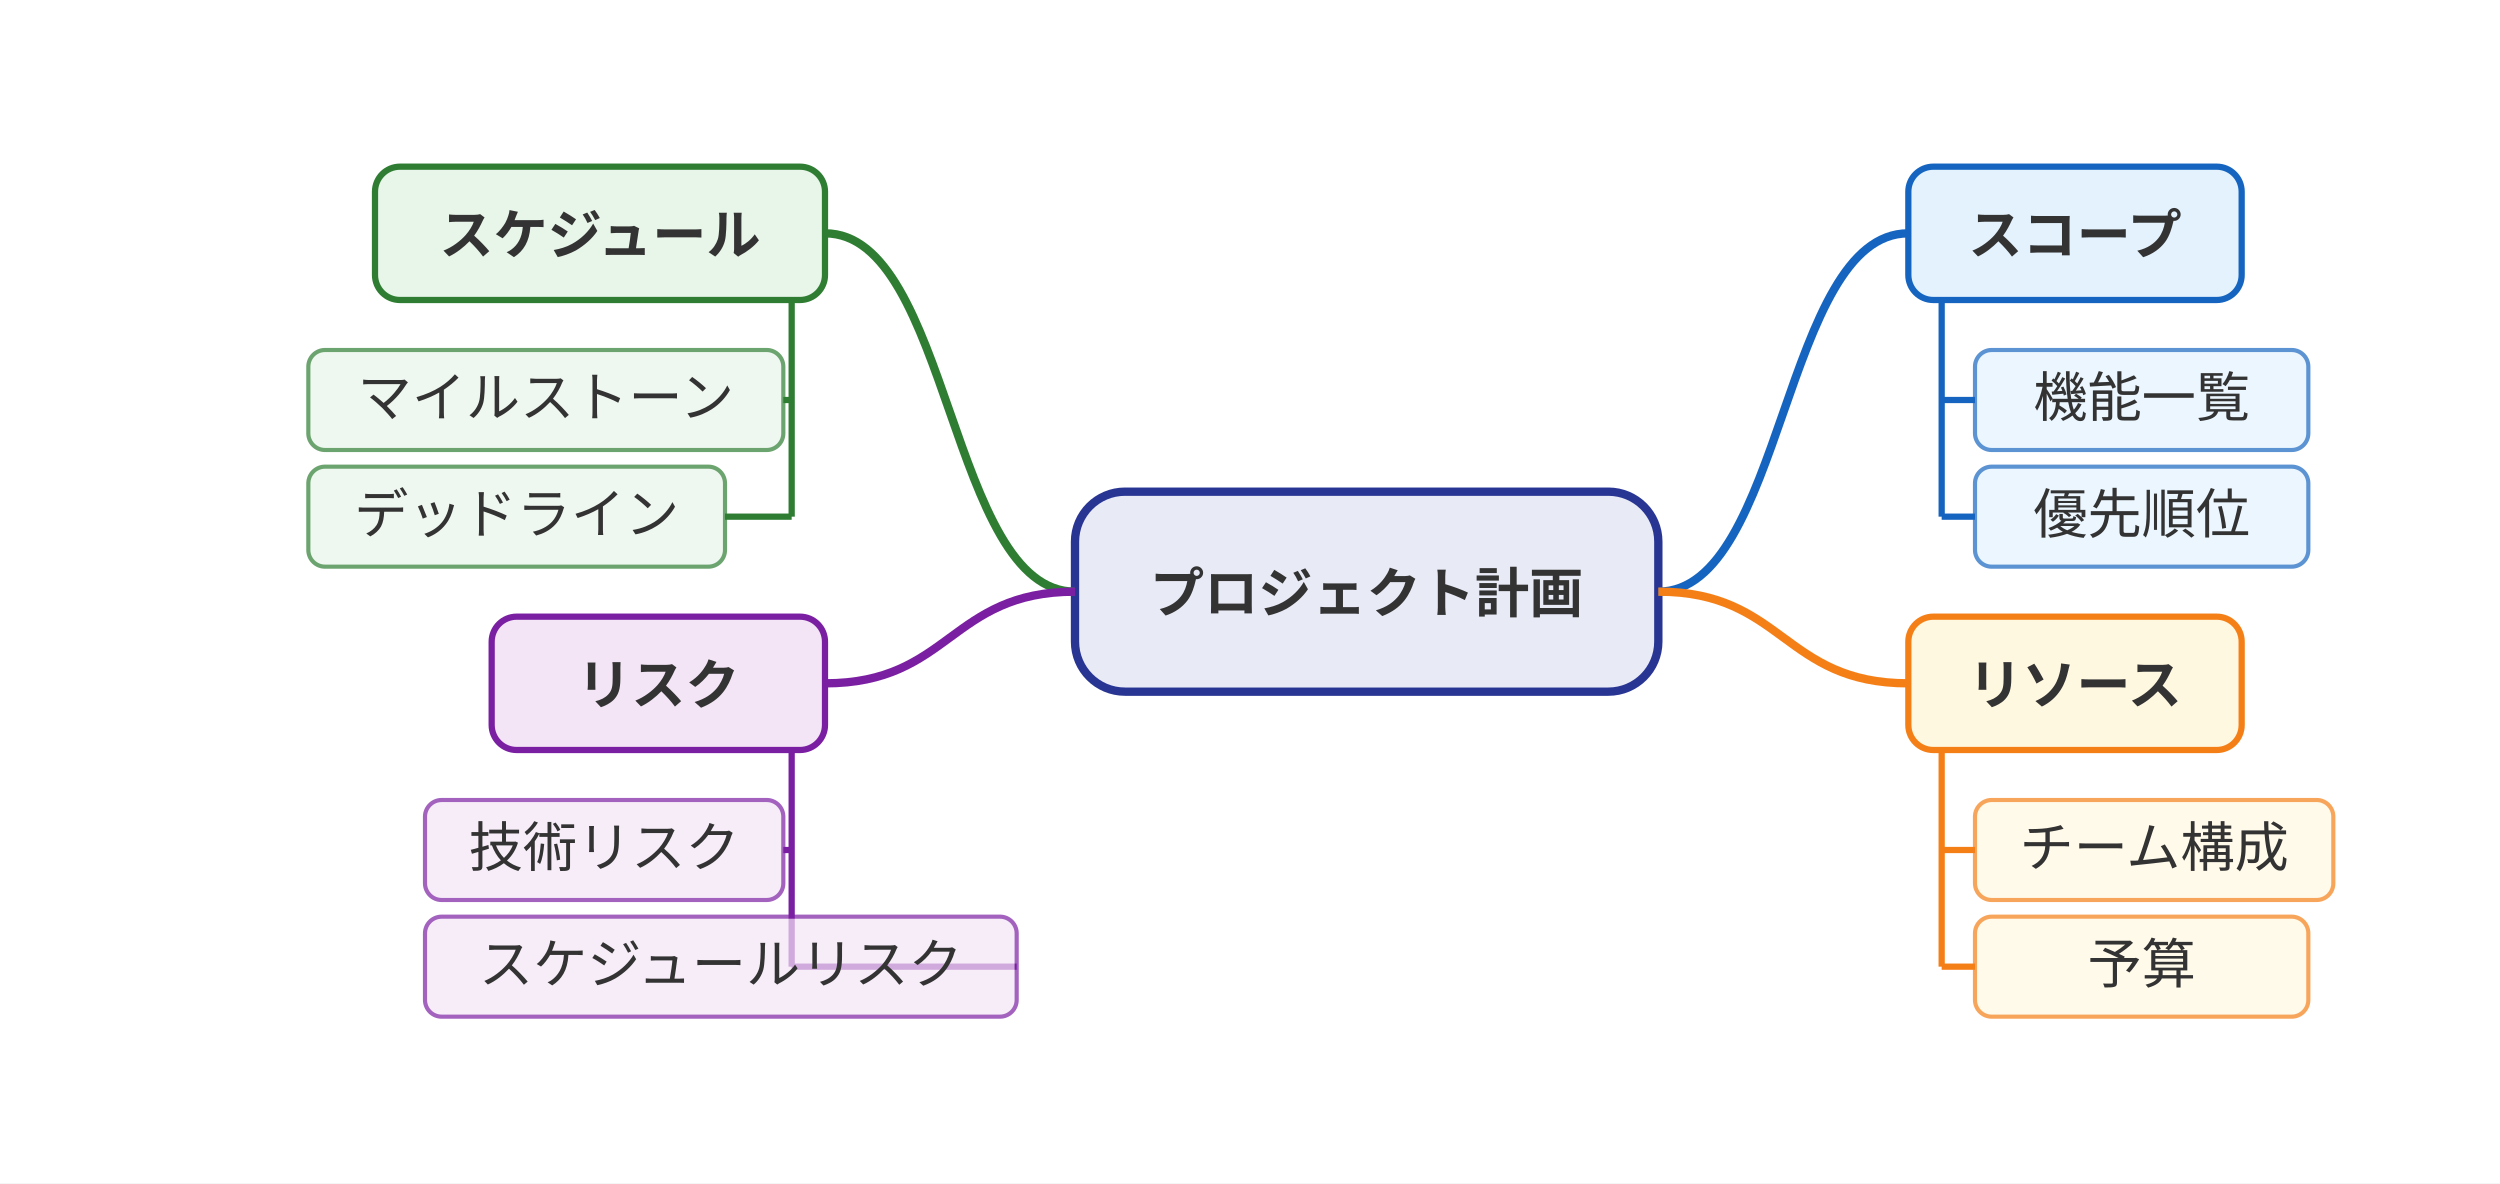
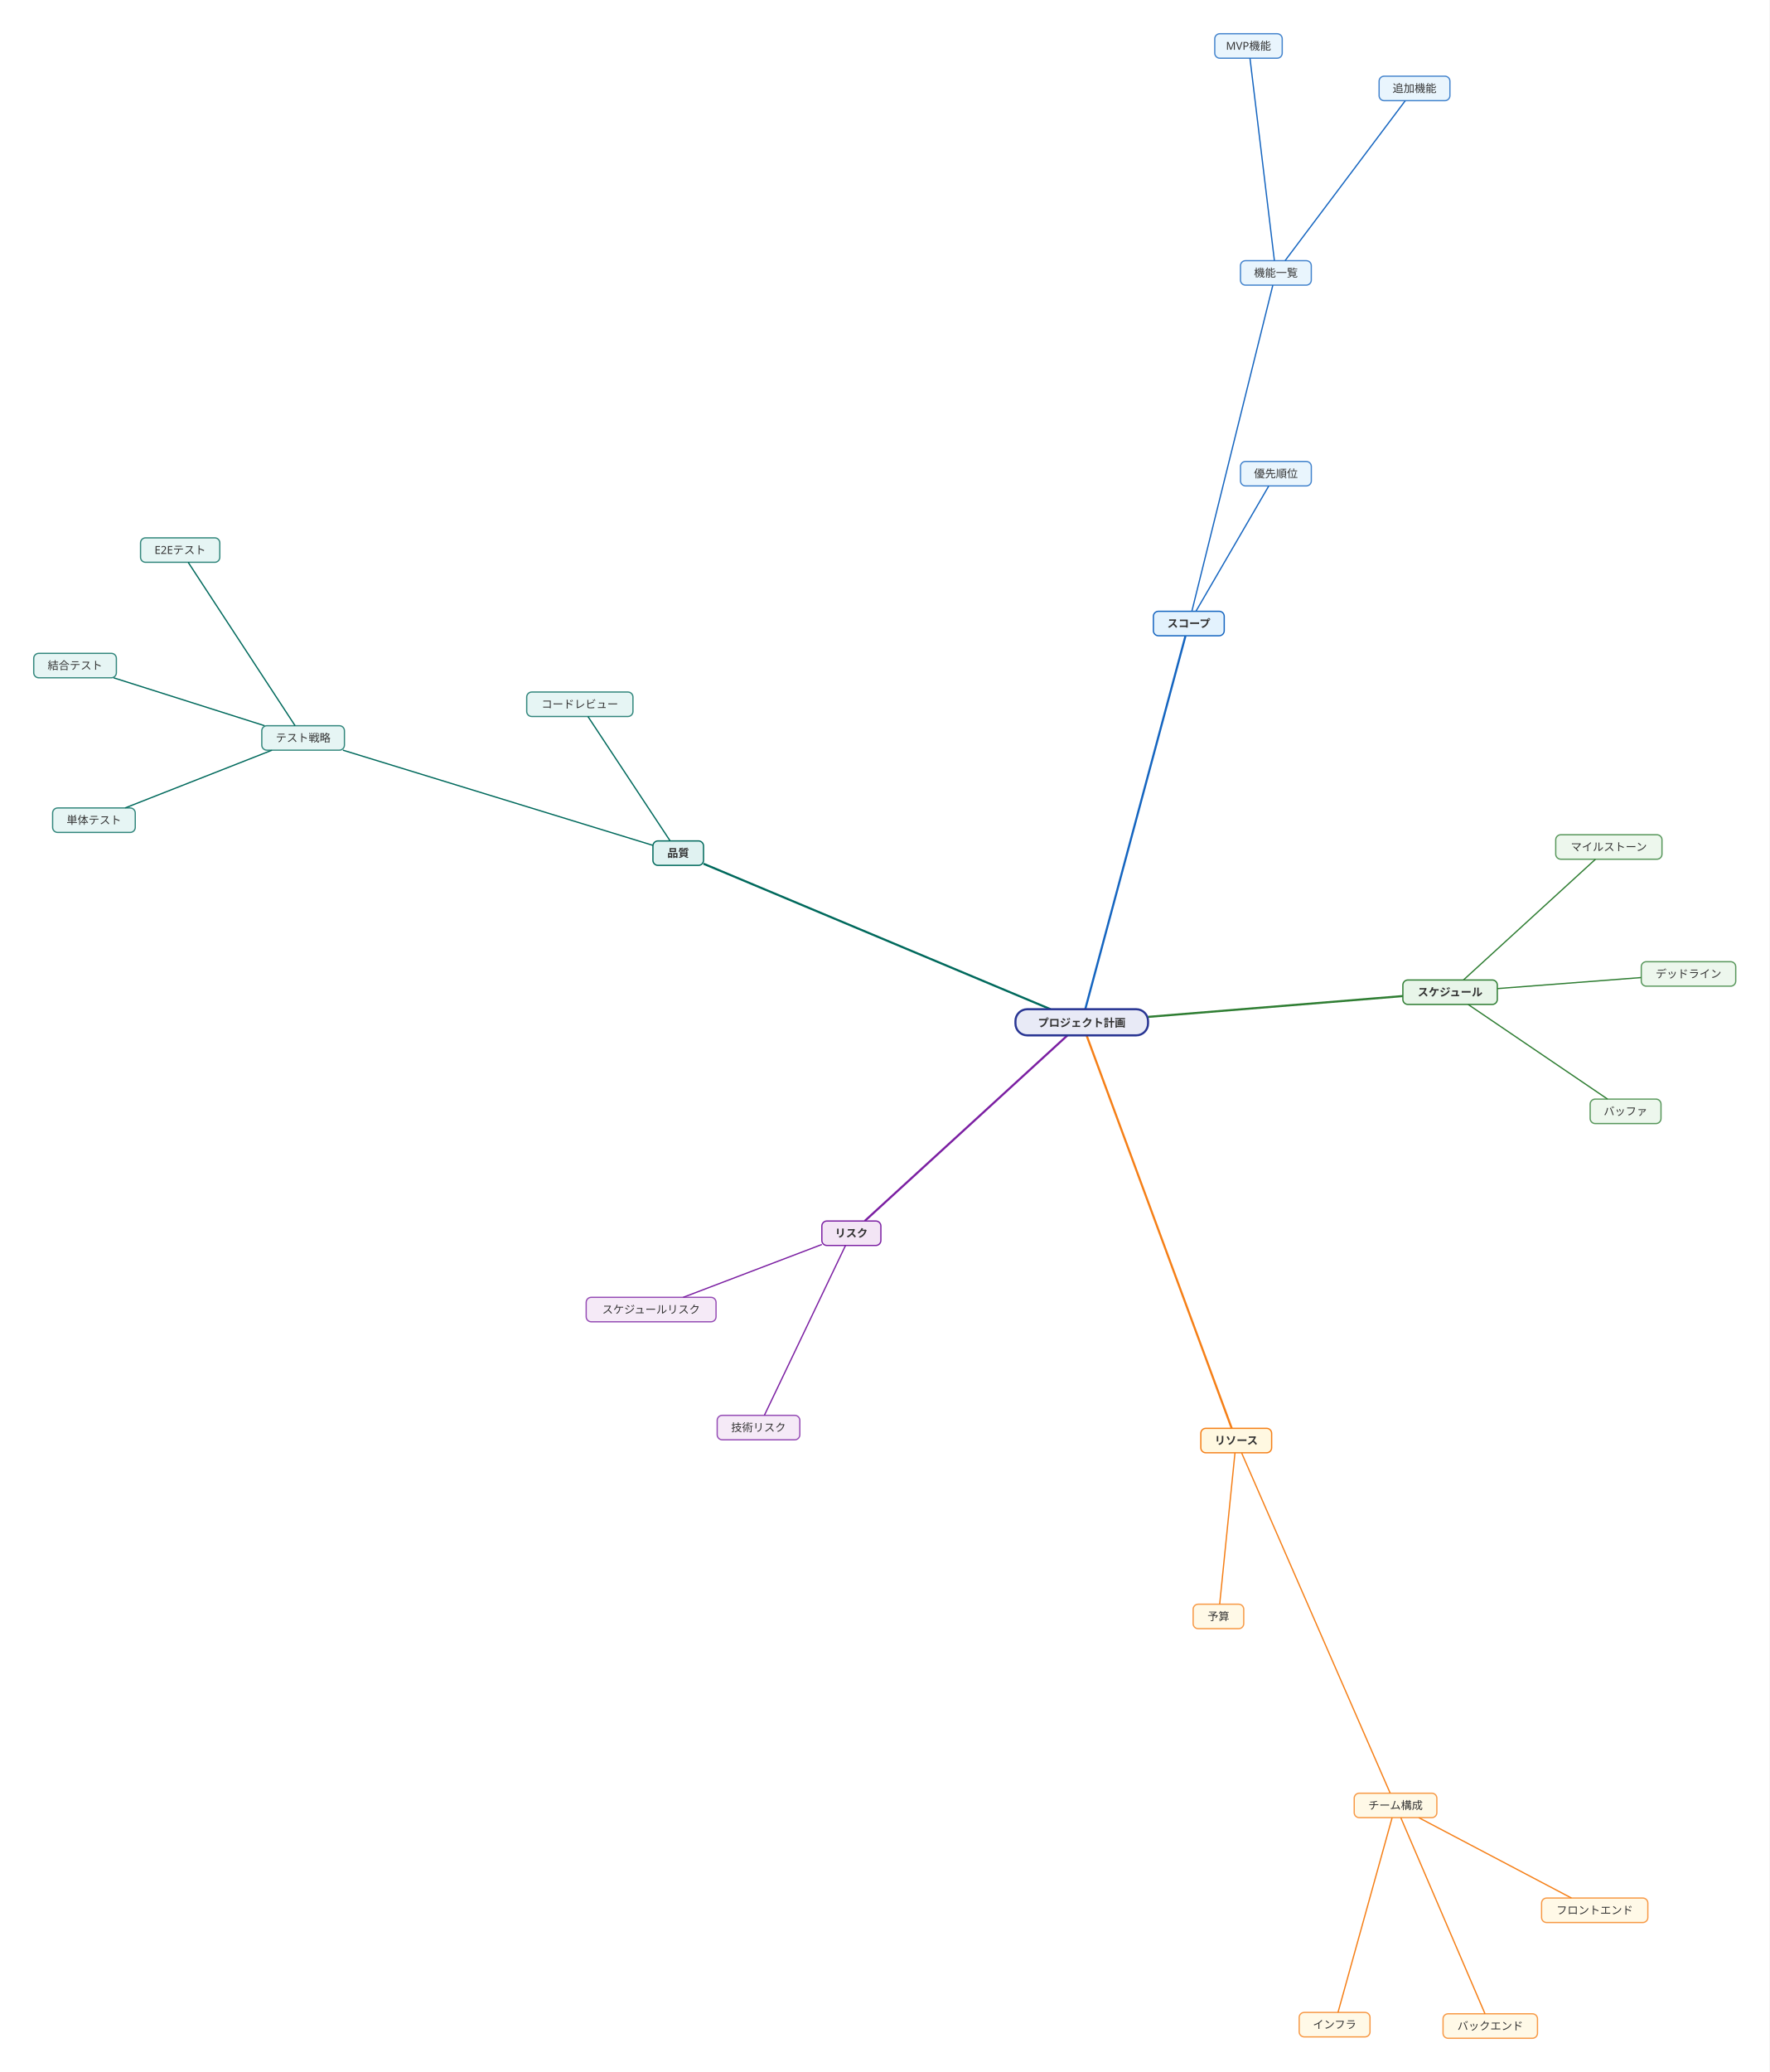
- <svg xmlns="http://www.w3.org/2000/svg" width="600" height="284" viewBox="0 0 600 284">
+ <svg xmlns="http://www.w3.org/2000/svg" width="2098.256" height="2456.574" viewBox="0 0 2098.256 2456.574">
  <rect width="100%" height="100%" fill="white" />
  <style>text { font-family: sans-serif; font-size: 13px; fill: #333; }</style>
-   <rect x="258" y="118" width="140" height="48" rx="12" fill="#e8eaf6" stroke="#283593" stroke-width="2" />
-   <text x="328" y="147" text-anchor="middle" font-size="15" font-weight="bold">プロジェクト計画</text>
-   <path d="M 398,142 C 428,142 428,56 458,56" fill="none" stroke="#1565c0" stroke-width="2" />
-   <rect x="458" y="40" width="80" height="32" rx="6" fill="#e3f2fd" stroke="#1565c0" stroke-width="1.5" />
-   <text x="498" y="61" text-anchor="middle" font-weight="bold">スコープ</text>
-   <line x1="466" y1="72" x2="466" y2="124" stroke="#1565c0" stroke-width="1.5" />
-   <line x1="466" y1="96" x2="474" y2="96" stroke="#1565c0" stroke-width="1.5" />
-   <rect x="474" y="84" width="80" height="24" rx="4" fill="#e3f2fd" stroke="#1565c0" stroke-width="1" opacity="0.7" />
-   <text x="514" y="100" text-anchor="middle" font-size="12">機能一覧</text>
-   <line x1="466" y1="124" x2="474" y2="124" stroke="#1565c0" stroke-width="1.5" />
-   <rect x="474" y="112" width="80" height="24" rx="4" fill="#e3f2fd" stroke="#1565c0" stroke-width="1" opacity="0.7" />
-   <text x="514" y="128" text-anchor="middle" font-size="12">優先順位</text>
-   <path d="M 398,142 C 428,142 428,164 458,164" fill="none" stroke="#f57f17" stroke-width="2" />
-   <rect x="458" y="148" width="80" height="32" rx="6" fill="#fff8e1" stroke="#f57f17" stroke-width="1.5" />
-   <text x="498" y="169" text-anchor="middle" font-weight="bold">リソース</text>
-   <line x1="466" y1="180" x2="466" y2="232" stroke="#f57f17" stroke-width="1.5" />
-   <line x1="466" y1="204" x2="474" y2="204" stroke="#f57f17" stroke-width="1.5" />
-   <rect x="474" y="192" width="86" height="24" rx="4" fill="#fff8e1" stroke="#f57f17" stroke-width="1" opacity="0.7" />
-   <text x="517" y="208" text-anchor="middle" font-size="12">チーム構成</text>
-   <line x1="466" y1="232" x2="474" y2="232" stroke="#f57f17" stroke-width="1.5" />
-   <rect x="474" y="220" width="80" height="24" rx="4" fill="#fff8e1" stroke="#f57f17" stroke-width="1" opacity="0.7" />
-   <text x="514" y="236" text-anchor="middle" font-size="12">予算</text>
-   <path d="M 258,142 C 228,142 228,56 198,56" fill="none" stroke="#2e7d32" stroke-width="2" />
-   <rect x="90" y="40" width="108" height="32" rx="6" fill="#e8f5e9" stroke="#2e7d32" stroke-width="1.5" />
-   <text x="144" y="61" text-anchor="middle" font-weight="bold">スケジュール</text>
-   <line x1="190" y1="72" x2="190" y2="124" stroke="#2e7d32" stroke-width="1.5" />
-   <line x1="190" y1="96" x2="188" y2="96" stroke="#2e7d32" stroke-width="1.5" />
-   <rect x="74" y="84" width="114" height="24" rx="4" fill="#e8f5e9" stroke="#2e7d32" stroke-width="1" opacity="0.7" />
-   <text x="131" y="100" text-anchor="middle" font-size="12">マイルストーン</text>
-   <line x1="190" y1="124" x2="174" y2="124" stroke="#2e7d32" stroke-width="1.5" />
-   <rect x="74" y="112" width="100" height="24" rx="4" fill="#e8f5e9" stroke="#2e7d32" stroke-width="1" opacity="0.7" />
-   <text x="124" y="128" text-anchor="middle" font-size="12">デッドライン</text>
-   <path d="M 258,142 C 228,142 228,164 198,164" fill="none" stroke="#7b1fa2" stroke-width="2" />
-   <rect x="118" y="148" width="80" height="32" rx="6" fill="#f3e5f5" stroke="#7b1fa2" stroke-width="1.5" />
-   <text x="158" y="169" text-anchor="middle" font-weight="bold">リスク</text>
-   <line x1="190" y1="180" x2="190" y2="232" stroke="#7b1fa2" stroke-width="1.5" />
-   <line x1="190" y1="204" x2="188" y2="204" stroke="#7b1fa2" stroke-width="1.5" />
-   <rect x="102" y="192" width="86" height="24" rx="4" fill="#f3e5f5" stroke="#7b1fa2" stroke-width="1" opacity="0.7" />
-   <text x="145" y="208" text-anchor="middle" font-size="12">技術リスク</text>
-   <line x1="190" y1="232" x2="244" y2="232" stroke="#7b1fa2" stroke-width="1.5" />
-   <rect x="102" y="220" width="142" height="24" rx="4" fill="#f3e5f5" stroke="#7b1fa2" stroke-width="1" opacity="0.7" />
-   <text x="173" y="236" text-anchor="middle" font-size="12">スケジュールリスク</text>
+   <path d="M 1286.915,1196.537 C 1334.475,1019.422 1358.255,930.864 1405.815,753.749" fill="none" stroke="#1565c0" stroke-width="2.5" />
+   <path d="M 1413.31,724.749 C 1451.732,570.071 1470.942,492.732 1509.364,338.054" fill="none" stroke="#1565c0" stroke-width="1.5" />
+   <path d="M 1511.215,309.054 C 1499.623,213.032 1493.827,165.022 1482.235,69" fill="none" stroke="#1565c0" stroke-width="1.5" />
+   <path d="M 1523.864,309.054 C 1580.899,233.168 1609.417,195.226 1666.452,119.341" fill="none" stroke="#1565c0" stroke-width="1.5" />
+   <path d="M 1418.14,724.749 C 1452.711,665.292 1469.997,635.564 1504.568,576.108" fill="none" stroke="#1565c0" stroke-width="1.5" />
+   <path d="M 1361.368,1205.618 C 1482.238,1195.749 1542.673,1190.815 1663.542,1180.946" fill="none" stroke="#2e7d32" stroke-width="2.5" />
+   <path d="M 1735.396,1161.873 C 1798.019,1104.597 1829.331,1075.959 1891.954,1018.683" fill="none" stroke="#2e7d32" stroke-width="1.5" />
+   <path d="M 1775.542,1172.079 C 1843.828,1166.843 1877.97,1164.224 1946.256,1158.988" fill="none" stroke="#2e7d32" stroke-width="1.5" />
+   <path d="M 1740.909,1190.873 C 1807.058,1235.763 1840.132,1258.208 1906.281,1303.097" fill="none" stroke="#2e7d32" stroke-width="1.5" />
+   <path d="M 1288.478,1227.537 C 1357.32,1413.892 1391.741,1507.069 1460.583,1693.424" fill="none" stroke="#f57f17" stroke-width="2.5" />
+   <path d="M 1472.272,1722.424 C 1542.77,1883.864 1578.019,1964.583 1648.517,2126.023" fill="none" stroke="#f57f17" stroke-width="1.5" />
+   <path d="M 1682.396,2155.023 C 1754.835,2193.152 1791.055,2212.216 1863.494,2250.346" fill="none" stroke="#f57f17" stroke-width="1.5" />
+   <path d="M 1661.076,2155.023 C 1701.027,2248.043 1721.003,2294.553 1760.955,2387.574" fill="none" stroke="#f57f17" stroke-width="1.5" />
+   <path d="M 1650.818,2155.023 C 1625.139,2247.391 1612.3,2293.575 1586.622,2385.944" fill="none" stroke="#f57f17" stroke-width="1.5" />
+   <path d="M 1464.473,1722.424 C 1457.208,1794.242 1453.575,1830.151 1446.31,1901.968" fill="none" stroke="#f57f17" stroke-width="1.5" />
+   <path d="M 1265.821,1227.537 C 1169.654,1315.574 1121.57,1359.593 1025.402,1447.63" fill="none" stroke="#7b1fa2" stroke-width="2.5" />
+   <path d="M 1002.634,1476.63 C 964.133,1557.194 944.883,1597.477 906.382,1678.041" fill="none" stroke="#7b1fa2" stroke-width="1.5" />
+   <path d="M 974.563,1475.467 C 908.799,1500.528 875.917,1513.058 810.152,1538.119" fill="none" stroke="#7b1fa2" stroke-width="1.5" />
+   <path d="M 1245.771,1196.537 C 1081.164,1127.545 998.86,1093.049 834.252,1024.058" fill="none" stroke="#00695c" stroke-width="2.5" />
+   <path d="M 774.252,1002.273 C 627.215,957.128 553.696,934.556 406.658,889.412" fill="none" stroke="#00695c" stroke-width="1.5" />
+   <path d="M 322.548,889.412 C 252.839,916.817 217.985,930.519 148.277,957.924" fill="none" stroke="#00695c" stroke-width="1.5" />
+   <path d="M 313.74,860.412 C 242.121,837.683 206.311,826.319 134.691,803.591" fill="none" stroke="#00695c" stroke-width="1.5" />
+   <path d="M 349.941,860.412 C 299.221,782.917 273.861,744.169 223.141,666.674" fill="none" stroke="#00695c" stroke-width="1.5" />
+   <path d="M 794.668,996.984 C 755.667,937.98 736.167,908.478 697.166,849.475" fill="none" stroke="#00695c" stroke-width="1.5" />
+   <rect x="1204.137" y="1196.537" width="157.231" height="31" rx="14" fill="#e8eaf6" stroke="#283593" stroke-width="2.5" />
+   <text x="1282.752" y="1217.287" text-anchor="middle" font-size="15" font-weight="bold">プロジェクト計画</text>
+   <rect x="1367.708" y="724.749" width="84" height="29" rx="6" fill="#e3f2fd" stroke="#1565c0" stroke-width="1.5" />
+   <text x="1409.708" y="743.799" text-anchor="middle" font-size="13" font-weight="bold">スコープ</text>
+   <rect x="1470.965" y="309.054" width="84" height="29" rx="6" fill="#e3f2fd" stroke="#1565c0" stroke-width="1.5" opacity="0.8" />
+   <text x="1512.965" y="328.104" text-anchor="middle" font-size="13">機能一覧</text>
+   <rect x="1440.484" y="40" width="80" height="29" rx="6" fill="#e3f2fd" stroke="#1565c0" stroke-width="1.5" opacity="0.8" />
+   <text x="1480.484" y="59.05" text-anchor="middle" font-size="13">MVP機能</text>
+   <rect x="1635.351" y="90.341" width="84" height="29" rx="6" fill="#e3f2fd" stroke="#1565c0" stroke-width="1.5" opacity="0.8" />
+   <text x="1677.351" y="109.391" text-anchor="middle" font-size="13">追加機能</text>
+   <rect x="1471" y="547.108" width="84" height="29" rx="6" fill="#e3f2fd" stroke="#1565c0" stroke-width="1.5" opacity="0.8" />
+   <text x="1513" y="566.158" text-anchor="middle" font-size="13">優先順位</text>
+   <rect x="1663.542" y="1161.873" width="112" height="29" rx="6" fill="#e8f5e9" stroke="#2e7d32" stroke-width="1.5" />
+   <text x="1719.542" y="1180.923" text-anchor="middle" font-size="13" font-weight="bold">スケジュール</text>
+   <rect x="1844.808" y="989.683" width="126" height="29" rx="6" fill="#e8f5e9" stroke="#2e7d32" stroke-width="1.5" opacity="0.8" />
+   <text x="1907.808" y="1008.733" text-anchor="middle" font-size="13">マイルストーン</text>
+   <rect x="1946.256" y="1140.194" width="112" height="29" rx="6" fill="#e8f5e9" stroke="#2e7d32" stroke-width="1.5" opacity="0.8" />
+   <text x="2002.256" y="1159.244" text-anchor="middle" font-size="13">デッドライン</text>
+   <rect x="1885.648" y="1303.097" width="84" height="29" rx="6" fill="#e8f5e9" stroke="#2e7d32" stroke-width="1.5" opacity="0.8" />
+   <text x="1927.648" y="1322.147" text-anchor="middle" font-size="13">バッファ</text>
+   <rect x="1423.94" y="1693.424" width="84" height="29" rx="6" fill="#fff8e1" stroke="#f57f17" stroke-width="1.5" />
+   <text x="1465.94" y="1712.474" text-anchor="middle" font-size="13" font-weight="bold">リソース</text>
+   <rect x="1605.848" y="2126.023" width="98" height="29" rx="6" fill="#fff8e1" stroke="#f57f17" stroke-width="1.5" opacity="0.8" />
+   <text x="1654.848" y="2145.073" text-anchor="middle" font-size="13">チーム構成</text>
+   <rect x="1828.041" y="2250.346" width="126" height="29" rx="6" fill="#fff8e1" stroke="#f57f17" stroke-width="1.5" opacity="0.8" />
+   <text x="1891.041" y="2269.396" text-anchor="middle" font-size="13">フロントエンド</text>
+   <rect x="1711.182" y="2387.574" width="112" height="29" rx="6" fill="#fff8e1" stroke="#f57f17" stroke-width="1.5" opacity="0.8" />
+   <text x="1767.182" y="2406.624" text-anchor="middle" font-size="13">バックエンド</text>
+   <rect x="1540.591" y="2385.944" width="84" height="29" rx="6" fill="#fff8e1" stroke="#f57f17" stroke-width="1.5" opacity="0.8" />
+   <text x="1582.591" y="2404.994" text-anchor="middle" font-size="13">インフラ</text>
+   <rect x="1414.844" y="1901.968" width="60" height="29" rx="6" fill="#fff8e1" stroke="#f57f17" stroke-width="1.5" opacity="0.8" />
+   <text x="1444.844" y="1921.018" text-anchor="middle" font-size="13">予算</text>
+   <rect x="974.563" y="1447.63" width="70" height="29" rx="6" fill="#f3e5f5" stroke="#7b1fa2" stroke-width="1.5" />
+   <text x="1009.563" y="1466.68" text-anchor="middle" font-size="13" font-weight="bold">リスク</text>
+   <rect x="850.453" y="1678.041" width="98" height="29" rx="6" fill="#f3e5f5" stroke="#7b1fa2" stroke-width="1.5" opacity="0.8" />
+   <text x="899.453" y="1697.091" text-anchor="middle" font-size="13">技術リスク</text>
+   <rect x="695.101" y="1538.119" width="154" height="29" rx="6" fill="#f3e5f5" stroke="#7b1fa2" stroke-width="1.5" opacity="0.8" />
+   <text x="772.101" y="1557.169" text-anchor="middle" font-size="13">スケジュールリスク</text>
+   <rect x="774.252" y="996.984" width="60" height="29" rx="6" fill="#e0f2f1" stroke="#00695c" stroke-width="1.5" />
+   <text x="804.252" y="1016.034" text-anchor="middle" font-size="13" font-weight="bold">品質</text>
+   <rect x="310.431" y="860.412" width="98" height="29" rx="6" fill="#e0f2f1" stroke="#00695c" stroke-width="1.5" opacity="0.8" />
+   <text x="359.431" y="879.462" text-anchor="middle" font-size="13">テスト戦略</text>
+   <rect x="62.393" y="957.924" width="98" height="29" rx="6" fill="#e0f2f1" stroke="#00695c" stroke-width="1.5" opacity="0.8" />
+   <text x="111.393" y="976.974" text-anchor="middle" font-size="13">単体テスト</text>
+   <rect x="40" y="774.591" width="98" height="29" rx="6" fill="#e0f2f1" stroke="#00695c" stroke-width="1.5" opacity="0.8" />
+   <text x="89" y="793.641" text-anchor="middle" font-size="13">結合テスト</text>
+   <rect x="166.651" y="637.674" width="94" height="29" rx="6" fill="#e0f2f1" stroke="#00695c" stroke-width="1.5" opacity="0.8" />
+   <text x="213.651" y="656.724" text-anchor="middle" font-size="13">E2Eテスト</text>
+   <rect x="624.582" y="820.475" width="126" height="29" rx="6" fill="#e0f2f1" stroke="#00695c" stroke-width="1.5" opacity="0.8" />
+   <text x="687.582" y="839.525" text-anchor="middle" font-size="13">コードレビュー</text>
</svg>
